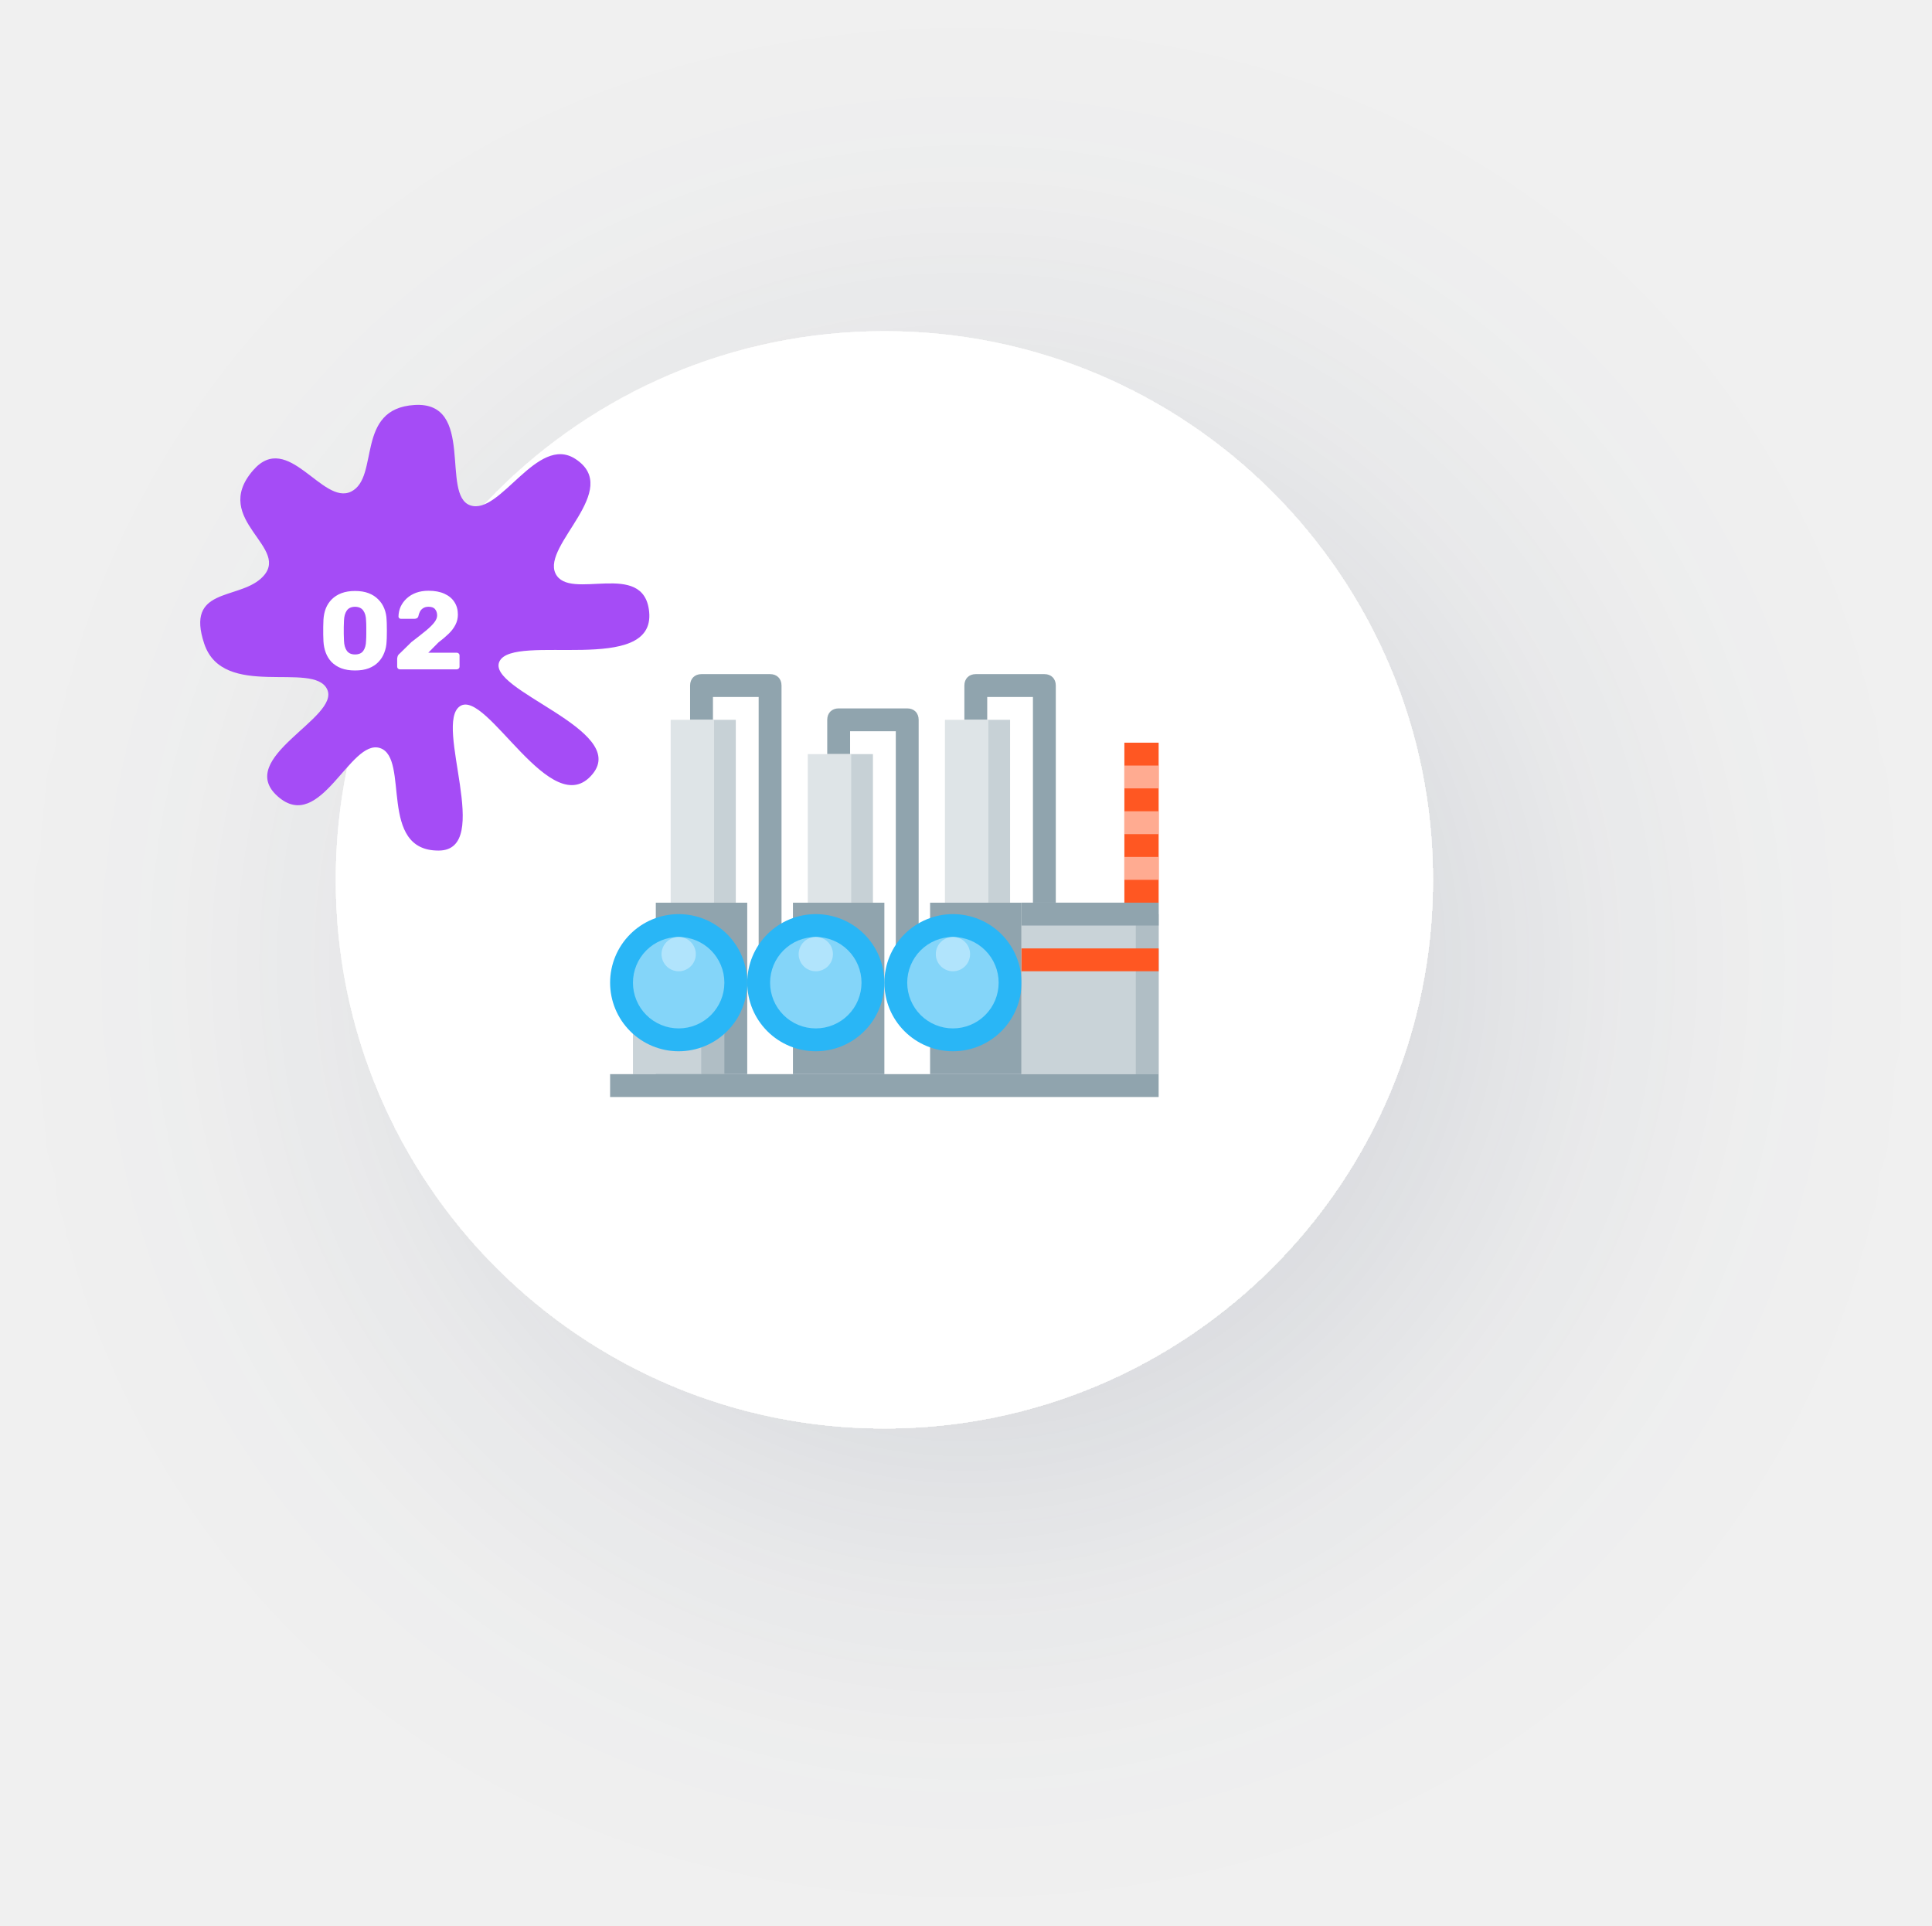
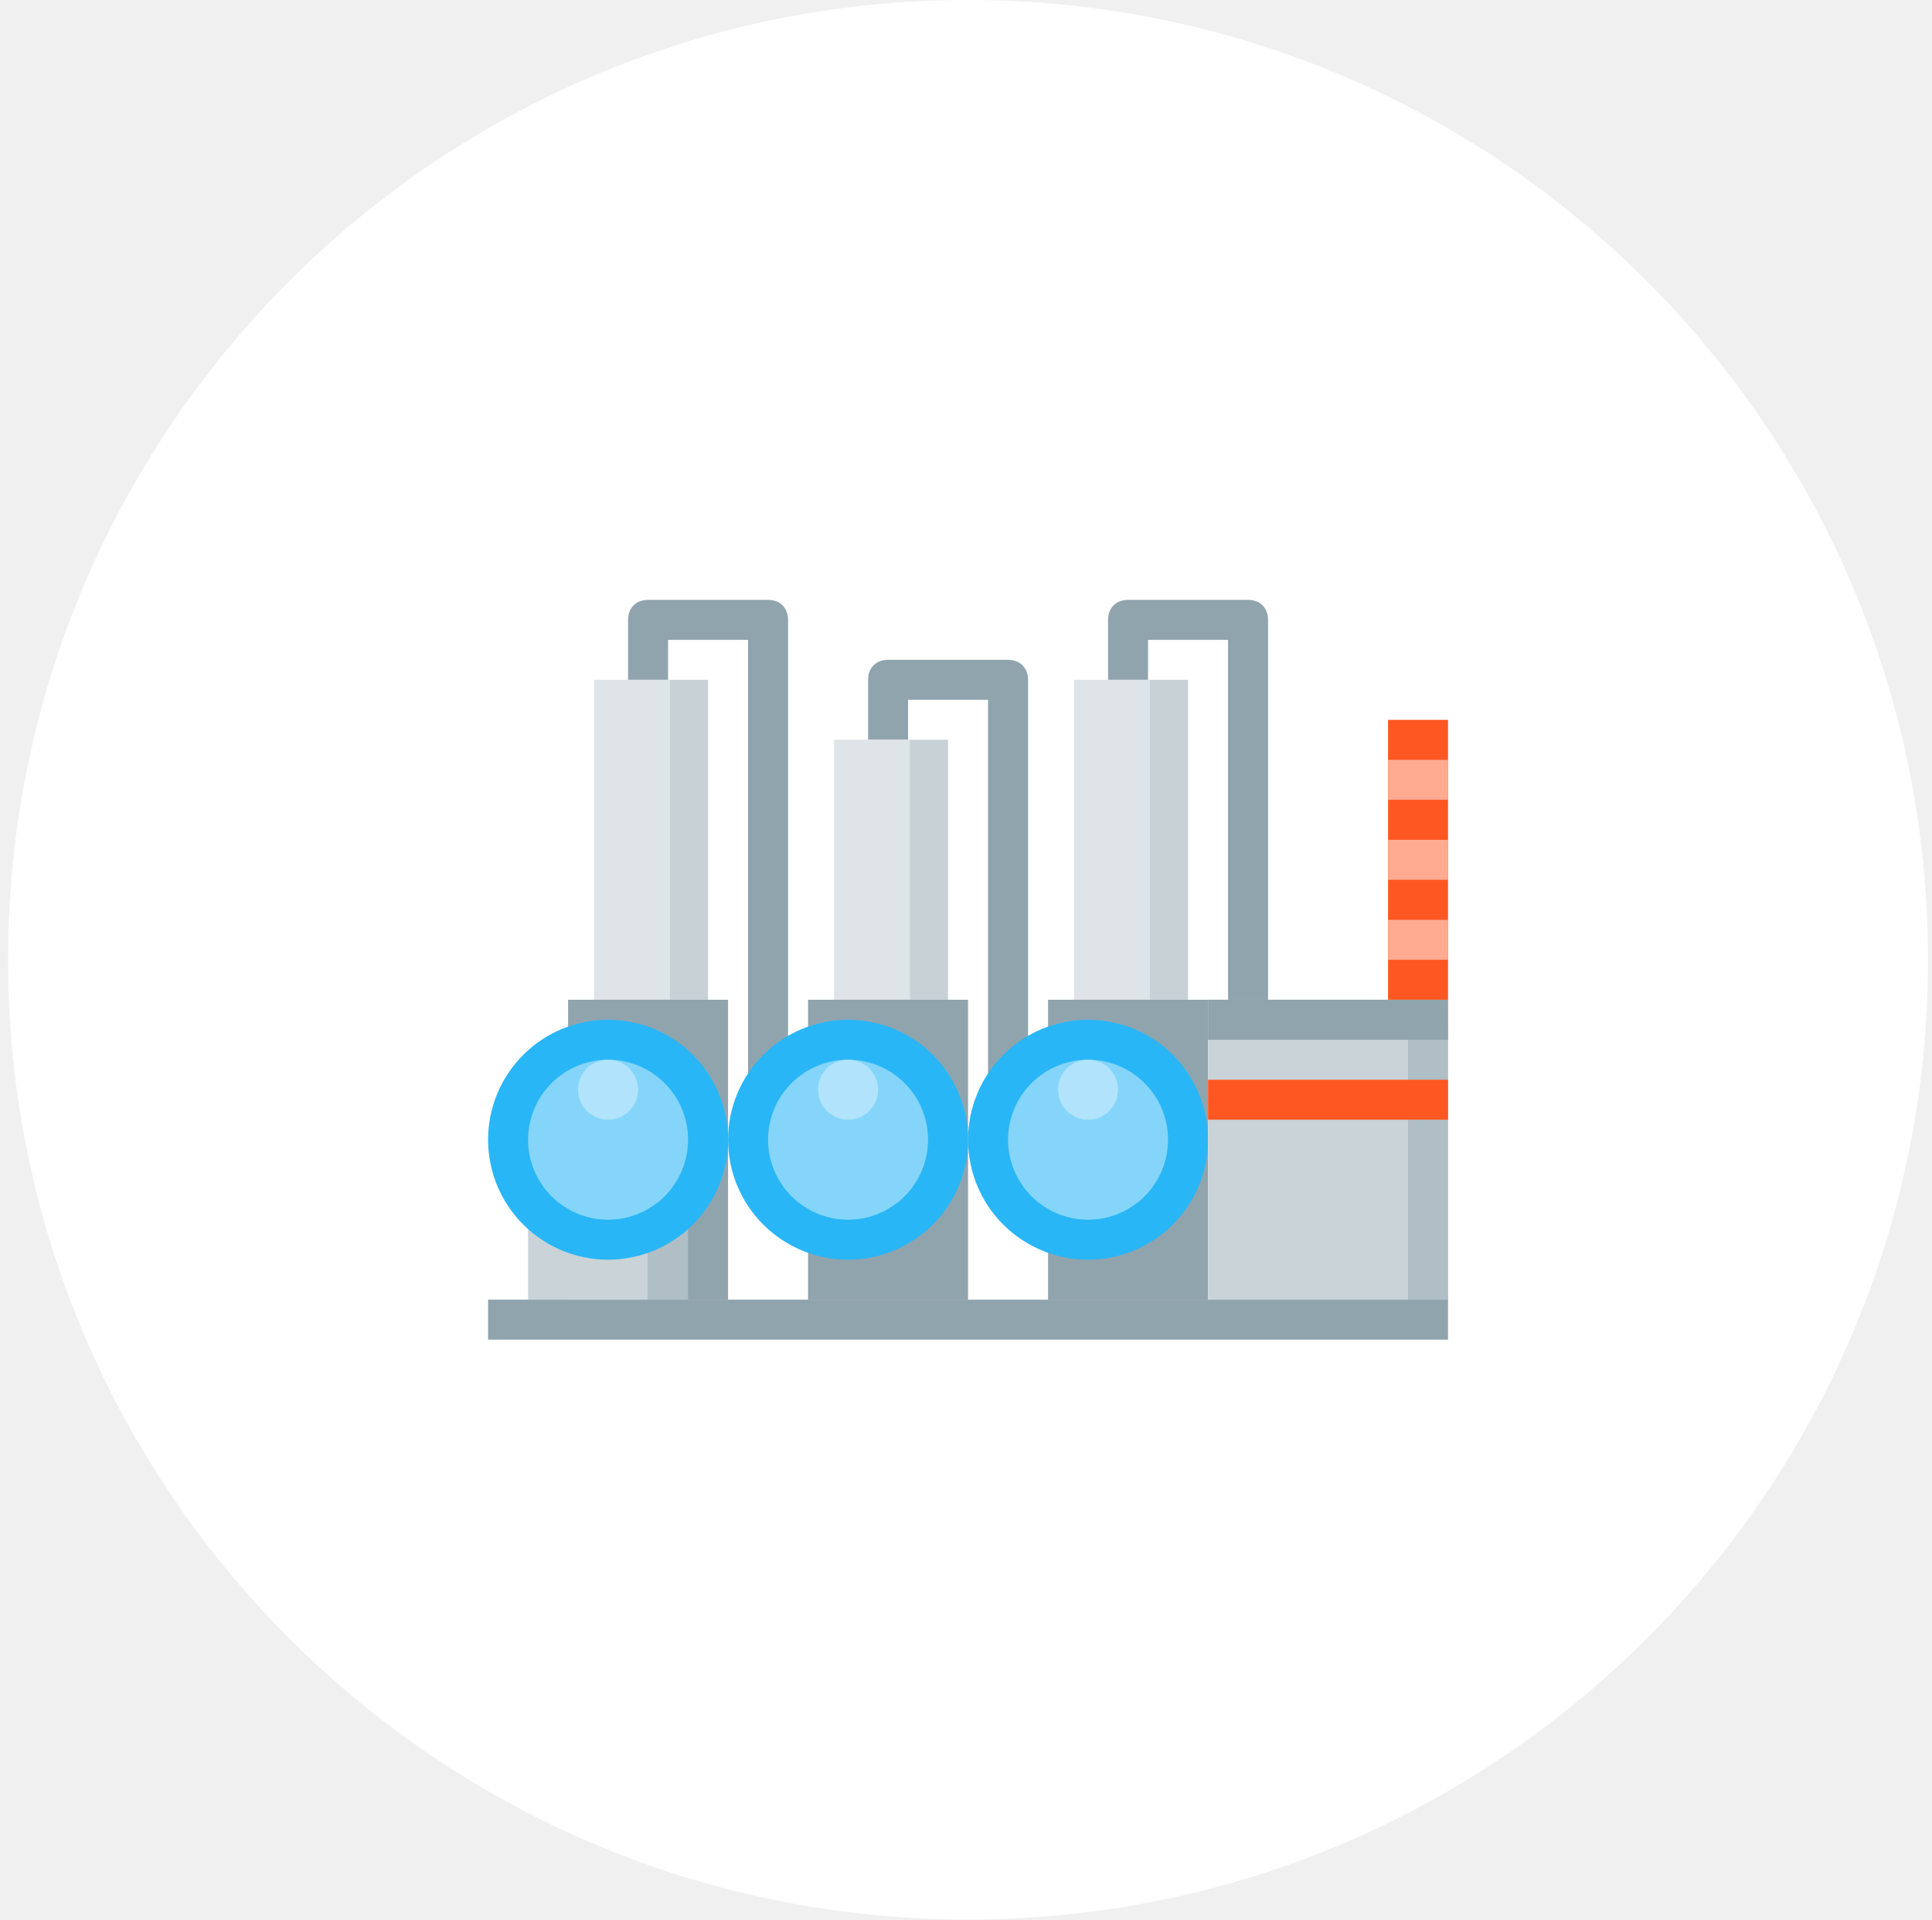
- <svg xmlns="http://www.w3.org/2000/svg" width="280" height="279" viewBox="0 0 280 279" fill="none">
-   <g filter="url(#filter0_d_49_7)">
-     <rect x="48.67" y="48" width="159" height="159" rx="79.5" fill="white" />
-     <rect x="50.17" y="49.5" width="156" height="156" rx="78" stroke="white" stroke-width="3" />
+ <svg xmlns="http://www.w3.org/2000/svg" width="160" height="159" viewBox="0 0 160 159" fill="none">
+   <rect x="2.17" y="1.5" width="156" height="156" rx="78" fill="white" stroke="white" stroke-width="3" />
+   <g clip-path="url(#clip0_27_5915)">
+     <path d="M65.264 96.062H61.951V53H55.326V56.312H52.014V51.344C52.014 50.35 52.676 49.688 53.67 49.688H63.607C64.601 49.688 65.264 50.35 65.264 51.344V96.062Z" fill="#90A4AE" />
+     <path d="M55.326 56.312H58.639V82.812H55.326V56.312Z" fill="#C7D1D6" />
+     <path d="M49.197 56.312H55.491V82.812H49.197V56.312Z" fill="#DEE4E7" />
+     <path d="M47.045 82.812H60.295V107.656H47.045V82.812Z" fill="#90A4AE" />
+     <path d="M43.732 101.031H53.67V107.656H43.732V101.031Z" fill="#C9D3D8" />
+     <path d="M53.67 101.031H56.982V107.656H53.67V101.031Z" fill="#B0BEC5" />
+     <path d="M50.357 84.469C47.722 84.469 45.194 85.516 43.331 87.379C41.467 89.243 40.42 91.771 40.42 94.406C40.42 97.042 41.467 99.57 43.331 101.433C45.194 103.297 47.722 104.344 50.357 104.344C52.993 104.344 55.521 103.297 57.384 101.433C59.248 99.57 60.295 97.042 60.295 94.406C60.295 91.771 59.248 89.243 57.384 87.379C55.521 85.516 52.993 84.469 50.357 84.469Z" fill="#29B6F6" />
+     <path d="M50.357 87.781C48.6 87.781 46.915 88.479 45.673 89.722C44.43 90.964 43.732 92.649 43.732 94.406C43.732 96.163 44.43 97.848 45.673 99.091C46.915 100.333 48.6 101.031 50.357 101.031C52.114 101.031 53.8 100.333 55.042 99.091C56.284 97.848 56.982 96.163 56.982 94.406C56.982 92.649 56.284 90.964 55.042 89.722C53.8 88.479 52.114 87.781 50.357 87.781V87.781Z" fill="#84D5F9" />
+     <path d="M50.357 87.781C49.699 87.781 49.067 88.043 48.601 88.509C48.135 88.975 47.873 89.607 47.873 90.266C47.873 90.924 48.135 91.556 48.601 92.022C49.067 92.488 49.699 92.75 50.357 92.75C51.016 92.75 51.648 92.488 52.114 92.022C52.58 91.556 52.842 90.924 52.842 90.266C52.842 89.607 52.58 88.975 52.114 88.509C51.648 88.043 51.016 87.781 50.357 87.781Z" fill="#B1E4FC" />
+     <path d="M85.139 96.062H81.826V57.969H75.201V61.281H71.889V56.312C71.889 55.319 72.551 54.656 73.545 54.656H83.482C84.476 54.656 85.139 55.319 85.139 56.312V96.062Z" fill="#90A4AE" />
+     <path d="M75.201 61.281H78.514V82.812H75.201V61.281Z" fill="#C7D1D6" />
+     <path d="M69.072 61.281H75.366V82.812H69.072V61.281Z" fill="#DEE4E7" />
+     <path d="M66.92 82.812H80.17V107.656H66.92V82.812Z" fill="#90A4AE" />
+     <path d="M70.232 84.469C67.597 84.469 65.069 85.516 63.206 87.379C61.342 89.243 60.295 91.771 60.295 94.406C60.295 97.042 61.342 99.57 63.206 101.433C65.069 103.297 67.597 104.344 70.232 104.344C72.868 104.344 75.396 103.297 77.259 101.433C79.123 99.57 80.17 97.042 80.17 94.406C80.17 91.771 79.123 89.243 77.259 87.379C75.396 85.516 72.868 84.469 70.232 84.469Z" fill="#29B6F6" />
+     <path d="M70.232 87.781C68.475 87.781 66.79 88.479 65.548 89.722C64.305 90.964 63.607 92.649 63.607 94.406C63.607 96.163 64.305 97.848 65.548 99.091C66.79 100.333 68.475 101.031 70.232 101.031C71.99 101.031 73.675 100.333 74.917 99.091C76.159 97.848 76.857 96.163 76.857 94.406C76.857 92.649 76.159 90.964 74.917 89.722C73.675 88.479 71.99 87.781 70.232 87.781Z" fill="#84D5F9" />
+     <path d="M70.232 87.781C69.573 87.781 68.942 88.043 68.476 88.509C68.01 88.975 67.748 89.607 67.748 90.266C67.748 90.924 68.01 91.556 68.476 92.022C68.942 92.488 69.573 92.75 70.232 92.75C70.891 92.75 71.523 92.488 71.989 92.022C72.455 91.556 72.717 90.924 72.717 90.266C72.717 89.607 72.455 88.975 71.989 88.509C71.523 88.043 70.891 87.781 70.232 87.781Z" fill="#B1E4FC" />
+     <path d="M105.014 96.062H101.701V53H95.076V56.312H91.764V51.344C91.764 50.35 92.426 49.688 93.42 49.688H103.357C104.351 49.688 105.014 50.35 105.014 51.344V96.062Z" fill="#90A4AE" />
+     <path d="M95.076 56.312H98.389V82.812H95.076V56.312Z" fill="#C7D1D6" />
+     <path d="M88.947 56.312H95.241V82.812H88.947V56.312Z" fill="#DEE4E7" />
+     <path d="M86.795 82.812H100.045V107.656H86.795V82.812Z" fill="#90A4AE" />
+     <path d="M90.107 84.469C87.472 84.469 84.944 85.516 83.081 87.379C81.217 89.243 80.17 91.771 80.17 94.406C80.17 97.042 81.217 99.57 83.081 101.433C84.944 103.297 87.472 104.344 90.107 104.344C92.743 104.344 95.271 103.297 97.134 101.433C98.998 99.57 100.045 97.042 100.045 94.406C100.045 91.771 98.998 89.243 97.134 87.379C95.271 85.516 92.743 84.469 90.107 84.469V84.469Z" fill="#29B6F6" />
+     <path d="M90.107 87.781C88.35 87.781 86.665 88.479 85.423 89.722C84.18 90.964 83.482 92.649 83.482 94.406C83.482 96.163 84.18 97.848 85.423 99.091C86.665 100.333 88.35 101.031 90.107 101.031C91.865 101.031 93.55 100.333 94.792 99.091C96.034 97.848 96.732 96.163 96.732 94.406C96.732 92.649 96.034 90.964 94.792 89.722C93.55 88.479 91.865 87.781 90.107 87.781Z" fill="#84D5F9" />
+     <path d="M90.107 87.781C89.448 87.781 88.817 88.043 88.351 88.509C87.885 88.975 87.623 89.607 87.623 90.266C87.623 90.924 87.885 91.556 88.351 92.022C88.817 92.488 89.448 92.75 90.107 92.75C90.766 92.75 91.398 92.488 91.864 92.022C92.33 91.556 92.592 90.924 92.592 90.266C92.592 89.607 92.33 88.975 91.864 88.509C91.398 88.043 90.766 87.781 90.107 87.781Z" fill="#B1E4FC" />
+     <path d="M100.045 82.812H119.92V107.656H100.045V82.812Z" fill="#C9D3D8" />
+     <path d="M116.607 84.469H119.92V107.656H116.607V84.469Z" fill="#B0BEC5" />
+     <path d="M114.951 59.625H119.92V82.812H114.951V59.625ZM100.045 89.438H119.92V92.75H100.045V89.438Z" fill="#FF5722" />
+     <path d="M114.951 76.188H119.92V79.5H114.951V76.188ZM114.951 69.562H119.92V72.875H114.951V69.562ZM114.951 62.938H119.92V66.25H114.951V62.938Z" fill="#FFAB91" />
+     <path d="M100.045 82.812H119.92V86.125H100.045V82.812ZM40.42 107.656H119.92V110.969H40.42V107.656Z" fill="#90A4AE" />
  </g>
-   <g clip-path="url(#clip0_49_7)">
-     <path d="M113.264 144.063H109.951V101H103.326V104.313H100.014V99.344C100.014 98.35 100.676 97.688 101.67 97.688H111.607C112.601 97.688 113.264 98.35 113.264 99.344V144.063Z" fill="#90A4AE" />
-     <path d="M103.326 104.312H106.639V130.812H103.326V104.312Z" fill="#C7D1D6" />
-     <path d="M97.197 104.312H103.491V130.812H97.197V104.312Z" fill="#DEE4E7" />
-     <path d="M95.045 130.812H108.295V155.656H95.045V130.812Z" fill="#90A4AE" />
-     <path d="M91.732 149.031H101.67V155.656H91.732V149.031Z" fill="#C9D3D8" />
-     <path d="M101.67 149.031H104.982V155.656H101.67V149.031Z" fill="#B0BEC5" />
-     <path d="M98.357 132.469C95.722 132.469 93.194 133.516 91.331 135.379C89.467 137.243 88.42 139.771 88.42 142.406C88.42 145.042 89.467 147.569 91.331 149.433C93.194 151.297 95.722 152.344 98.357 152.344C100.993 152.344 103.521 151.297 105.384 149.433C107.248 147.569 108.295 145.042 108.295 142.406C108.295 139.771 107.248 137.243 105.384 135.379C103.521 133.516 100.993 132.469 98.357 132.469Z" fill="#29B6F6" />
-     <path d="M98.357 135.781C96.6 135.781 94.915 136.479 93.673 137.722C92.43 138.964 91.732 140.649 91.732 142.406C91.732 144.163 92.43 145.848 93.673 147.091C94.915 148.333 96.6 149.031 98.357 149.031C100.114 149.031 101.8 148.333 103.042 147.091C104.284 145.848 104.982 144.163 104.982 142.406C104.982 140.649 104.284 138.964 103.042 137.722C101.8 136.479 100.114 135.781 98.357 135.781Z" fill="#84D5F9" />
-     <path d="M98.357 135.781C97.698 135.781 97.067 136.043 96.601 136.509C96.135 136.975 95.873 137.607 95.873 138.266C95.873 138.925 96.135 139.556 96.601 140.022C97.067 140.488 97.698 140.75 98.357 140.75C99.016 140.75 99.648 140.488 100.114 140.022C100.58 139.556 100.842 138.925 100.842 138.266C100.842 137.607 100.58 136.975 100.114 136.509C99.648 136.043 99.016 135.781 98.357 135.781Z" fill="#B1E4FC" />
-     <path d="M133.139 144.063H129.826V105.969H123.201V109.281H119.889V104.313C119.889 103.319 120.551 102.656 121.545 102.656H131.482C132.476 102.656 133.139 103.319 133.139 104.313V144.063Z" fill="#90A4AE" />
-     <path d="M123.201 109.281H126.514V130.812H123.201V109.281Z" fill="#C7D1D6" />
-     <path d="M117.072 109.281H123.366V130.812H117.072V109.281Z" fill="#DEE4E7" />
-     <path d="M114.92 130.812H128.17V155.656H114.92V130.812Z" fill="#90A4AE" />
-     <path d="M118.232 132.469C115.597 132.469 113.069 133.516 111.206 135.379C109.342 137.243 108.295 139.771 108.295 142.406C108.295 145.042 109.342 147.569 111.206 149.433C113.069 151.297 115.597 152.344 118.232 152.344C120.868 152.344 123.396 151.297 125.259 149.433C127.123 147.569 128.17 145.042 128.17 142.406C128.17 139.771 127.123 137.243 125.259 135.379C123.396 133.516 120.868 132.469 118.232 132.469Z" fill="#29B6F6" />
-     <path d="M118.232 135.781C116.475 135.781 114.79 136.479 113.548 137.722C112.305 138.964 111.607 140.649 111.607 142.406C111.607 144.163 112.305 145.848 113.548 147.091C114.79 148.333 116.475 149.031 118.232 149.031C119.989 149.031 121.675 148.333 122.917 147.091C124.159 145.848 124.857 144.163 124.857 142.406C124.857 140.649 124.159 138.964 122.917 137.722C121.675 136.479 119.989 135.781 118.232 135.781Z" fill="#84D5F9" />
-     <path d="M118.232 135.781C117.574 135.781 116.942 136.043 116.476 136.509C116.01 136.975 115.748 137.607 115.748 138.266C115.748 138.925 116.01 139.556 116.476 140.022C116.942 140.488 117.574 140.75 118.232 140.75C118.891 140.75 119.523 140.488 119.989 140.022C120.455 139.556 120.717 138.925 120.717 138.266C120.717 137.607 120.455 136.975 119.989 136.509C119.523 136.043 118.891 135.781 118.232 135.781Z" fill="#B1E4FC" />
-     <path d="M153.014 144.063H149.701V101H143.076V104.313H139.764V99.344C139.764 98.35 140.426 97.688 141.42 97.688H151.357C152.351 97.688 153.014 98.35 153.014 99.344V144.063Z" fill="#90A4AE" />
-     <path d="M143.076 104.312H146.389V130.812H143.076V104.312Z" fill="#C7D1D6" />
-     <path d="M136.947 104.312H143.241V130.812H136.947V104.312Z" fill="#DEE4E7" />
-     <path d="M134.795 130.812H148.045V155.656H134.795V130.812Z" fill="#90A4AE" />
-     <path d="M138.107 132.469C135.472 132.469 132.944 133.516 131.081 135.379C129.217 137.243 128.17 139.771 128.17 142.406C128.17 145.042 129.217 147.569 131.081 149.433C132.944 151.297 135.472 152.344 138.107 152.344C140.743 152.344 143.271 151.297 145.134 149.433C146.998 147.569 148.045 145.042 148.045 142.406C148.045 139.771 146.998 137.243 145.134 135.379C143.271 133.516 140.743 132.469 138.107 132.469Z" fill="#29B6F6" />
-     <path d="M138.107 135.781C136.35 135.781 134.665 136.479 133.423 137.722C132.18 138.964 131.482 140.649 131.482 142.406C131.482 144.163 132.18 145.848 133.423 147.091C134.665 148.333 136.35 149.031 138.107 149.031C139.864 149.031 141.55 148.333 142.792 147.091C144.034 145.848 144.732 144.163 144.732 142.406C144.732 140.649 144.034 138.964 142.792 137.722C141.55 136.479 139.864 135.781 138.107 135.781Z" fill="#84D5F9" />
-     <path d="M138.107 135.781C137.449 135.781 136.817 136.043 136.351 136.509C135.885 136.975 135.623 137.607 135.623 138.266C135.623 138.925 135.885 139.556 136.351 140.022C136.817 140.488 137.449 140.75 138.107 140.75C138.766 140.75 139.398 140.488 139.864 140.022C140.33 139.556 140.592 138.925 140.592 138.266C140.592 137.607 140.33 136.975 139.864 136.509C139.398 136.043 138.766 135.781 138.107 135.781Z" fill="#B1E4FC" />
-     <path d="M148.045 130.812H167.92V155.656H148.045V130.812Z" fill="#C9D3D8" />
-     <path d="M164.607 132.469H167.92V155.656H164.607V132.469Z" fill="#B0BEC5" />
-     <path d="M162.951 107.625H167.92V130.813H162.951V107.625ZM148.045 137.438H167.92V140.75H148.045V137.438Z" fill="#FF5722" />
-     <path d="M162.951 124.188H167.92V127.5H162.951V124.188ZM162.951 117.563H167.92V120.875H162.951V117.563ZM162.951 110.938H167.92V114.25H162.951V110.938Z" fill="#FFAB91" />
-     <path d="M148.045 130.812H167.92V134.125H148.045V130.812ZM88.42 155.656H167.92V158.969H88.42V155.656Z" fill="#90A4AE" />
-   </g>
-   <path d="M85.882 112.167C79.945 119.395 70.541 99.763 66.668 102.334C62.795 104.905 71.538 123.197 63.599 123.259C54.718 123.327 59.438 109.869 55.089 108.41C50.741 106.952 46.458 120.829 40.287 115.439C33.875 109.838 49.399 104.005 47.406 99.873C45.412 95.741 32.33 101.453 29.6 93.286C26.875 85.132 34.372 86.954 37.822 83.831C42.695 79.42 30.32 75.451 36.705 68.128C41.74 62.353 46.738 73.305 50.895 71.235C55.051 69.166 51.439 59.21 60.082 58.687C68.938 58.152 63.822 71.779 68.17 73.237C72.519 74.696 77.847 62.899 83.394 66.508C90.264 70.979 78.512 78.971 80.506 83.103C82.5 87.235 93.329 80.987 94.081 88.66C94.993 97.969 74.456 91.669 72.393 95.835C70.331 100.003 91.17 105.727 85.882 112.167Z" fill="#A54CF6" />
-   <path d="M51.453 97.16C50.685 97.16 50.019 97.053 49.453 96.84C48.888 96.616 48.419 96.312 48.045 95.928C47.683 95.544 47.405 95.096 47.213 94.584C47.021 94.072 46.909 93.523 46.877 92.936C46.867 92.648 46.856 92.323 46.845 91.96C46.845 91.587 46.845 91.213 46.845 90.84C46.856 90.456 46.867 90.115 46.877 89.816C46.909 89.229 47.021 88.685 47.213 88.184C47.416 87.672 47.704 87.229 48.077 86.856C48.461 86.472 48.931 86.173 49.485 85.96C50.051 85.747 50.707 85.64 51.453 85.64C52.211 85.64 52.867 85.747 53.421 85.96C53.976 86.173 54.44 86.472 54.813 86.856C55.197 87.229 55.491 87.672 55.693 88.184C55.896 88.685 56.008 89.229 56.029 89.816C56.051 90.115 56.061 90.456 56.061 90.84C56.072 91.213 56.072 91.587 56.061 91.96C56.061 92.323 56.051 92.648 56.029 92.936C56.008 93.523 55.896 94.072 55.693 94.584C55.501 95.096 55.219 95.544 54.845 95.928C54.483 96.312 54.019 96.616 53.453 96.84C52.899 97.053 52.232 97.16 51.453 97.16ZM51.453 94.84C52.008 94.84 52.408 94.664 52.653 94.312C52.909 93.949 53.043 93.464 53.053 92.856C53.075 92.547 53.085 92.221 53.085 91.88C53.096 91.539 53.096 91.197 53.085 90.856C53.085 90.515 53.075 90.2 53.053 89.912C53.043 89.325 52.909 88.851 52.653 88.488C52.408 88.125 52.008 87.939 51.453 87.928C50.899 87.939 50.499 88.125 50.253 88.488C50.008 88.851 49.875 89.325 49.853 89.912C49.843 90.2 49.832 90.515 49.821 90.856C49.821 91.197 49.821 91.539 49.821 91.88C49.832 92.221 49.843 92.547 49.853 92.856C49.875 93.464 50.013 93.949 50.269 94.312C50.525 94.664 50.92 94.84 51.453 94.84ZM57.976 97C57.859 97 57.758 96.963 57.672 96.888C57.598 96.813 57.56 96.717 57.56 96.6V95.464C57.56 95.389 57.582 95.277 57.624 95.128C57.667 94.968 57.779 94.819 57.96 94.68L59.624 93.048C60.478 92.397 61.176 91.848 61.72 91.4C62.275 90.941 62.686 90.536 62.952 90.184C63.219 89.832 63.352 89.501 63.352 89.192C63.352 88.829 63.256 88.531 63.064 88.296C62.883 88.051 62.563 87.928 62.104 87.928C61.795 87.928 61.534 87.997 61.32 88.136C61.118 88.264 60.963 88.435 60.856 88.648C60.75 88.861 60.675 89.08 60.632 89.304C60.59 89.443 60.515 89.539 60.408 89.592C60.312 89.645 60.206 89.672 60.088 89.672H58.088C57.992 89.672 57.912 89.64 57.848 89.576C57.784 89.512 57.752 89.432 57.752 89.336C57.763 88.824 57.87 88.344 58.072 87.896C58.286 87.448 58.579 87.053 58.952 86.712C59.336 86.36 59.79 86.088 60.312 85.896C60.846 85.704 61.443 85.608 62.104 85.608C63.011 85.608 63.779 85.752 64.408 86.04C65.048 86.328 65.534 86.733 65.864 87.256C66.195 87.768 66.36 88.371 66.36 89.064C66.36 89.587 66.243 90.077 66.008 90.536C65.784 90.984 65.459 91.416 65.032 91.832C64.616 92.237 64.12 92.659 63.544 93.096L62.072 94.584H66.184C66.302 94.584 66.398 94.621 66.472 94.696C66.558 94.771 66.6 94.867 66.6 94.984V96.6C66.6 96.717 66.558 96.813 66.472 96.888C66.398 96.963 66.302 97 66.184 97H57.976Z" fill="white" />
  <defs>
-     <filter id="filter0_d_49_7" x="0.67" y="0" width="279" height="279" filterUnits="userSpaceOnUse" color-interpolation-filters="sRGB">
-       <feFlood flood-opacity="0" result="BackgroundImageFix" />
-       <feColorMatrix in="SourceAlpha" type="matrix" values="0 0 0 0 0 0 0 0 0 0 0 0 0 0 0 0 0 0 127 0" result="hardAlpha" />
-       <feOffset dx="12" dy="12" />
-       <feGaussianBlur stdDeviation="30" />
-       <feComposite in2="hardAlpha" operator="out" />
-       <feColorMatrix type="matrix" values="0 0 0 0 0.161 0 0 0 0 0.224 0 0 0 0 0.357 0 0 0 0.15 0" />
-       <feBlend mode="normal" in2="BackgroundImageFix" result="effect1_dropShadow_49_7" />
-       <feBlend mode="normal" in="SourceGraphic" in2="effect1_dropShadow_49_7" result="shape" />
-     </filter>
-     <clipPath id="clip0_49_7">
-       <rect width="79.5" height="79.5" fill="white" transform="translate(88.4199 87.75)" />
+     <clipPath id="clip0_27_5915">
+       <rect width="79.5" height="79.5" fill="white" transform="translate(40.4199 39.75)" />
    </clipPath>
  </defs>
</svg>
